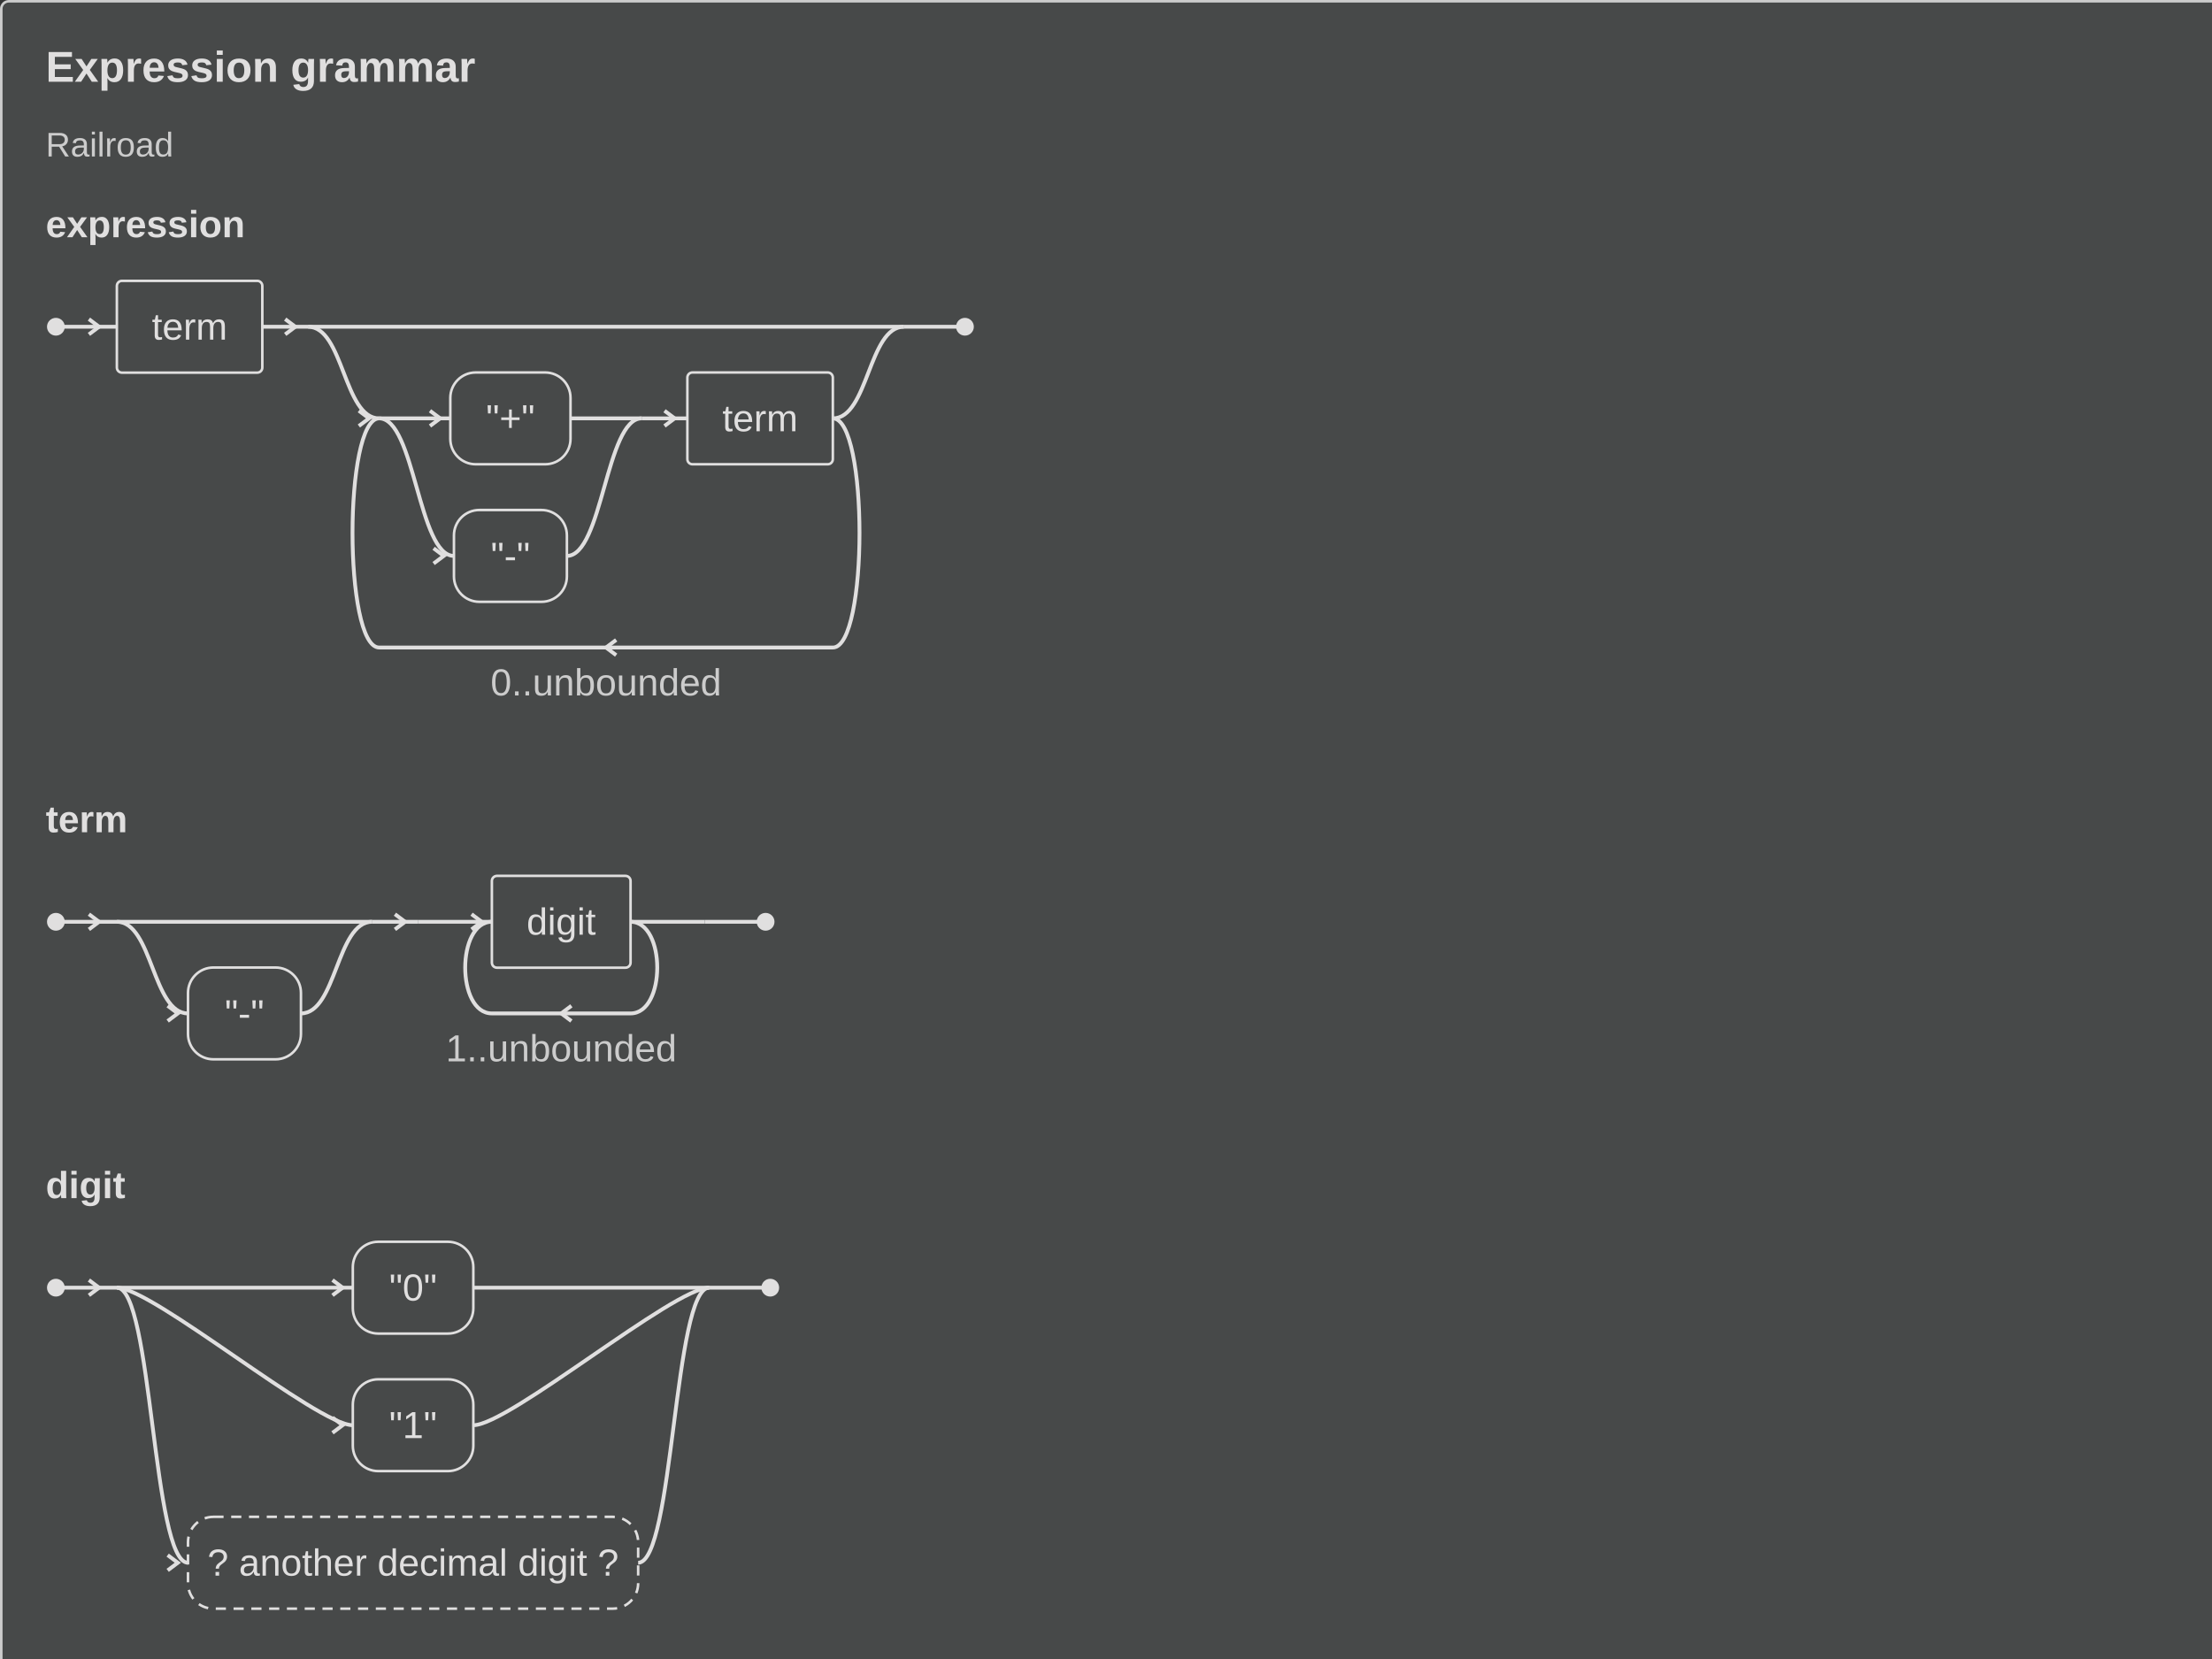
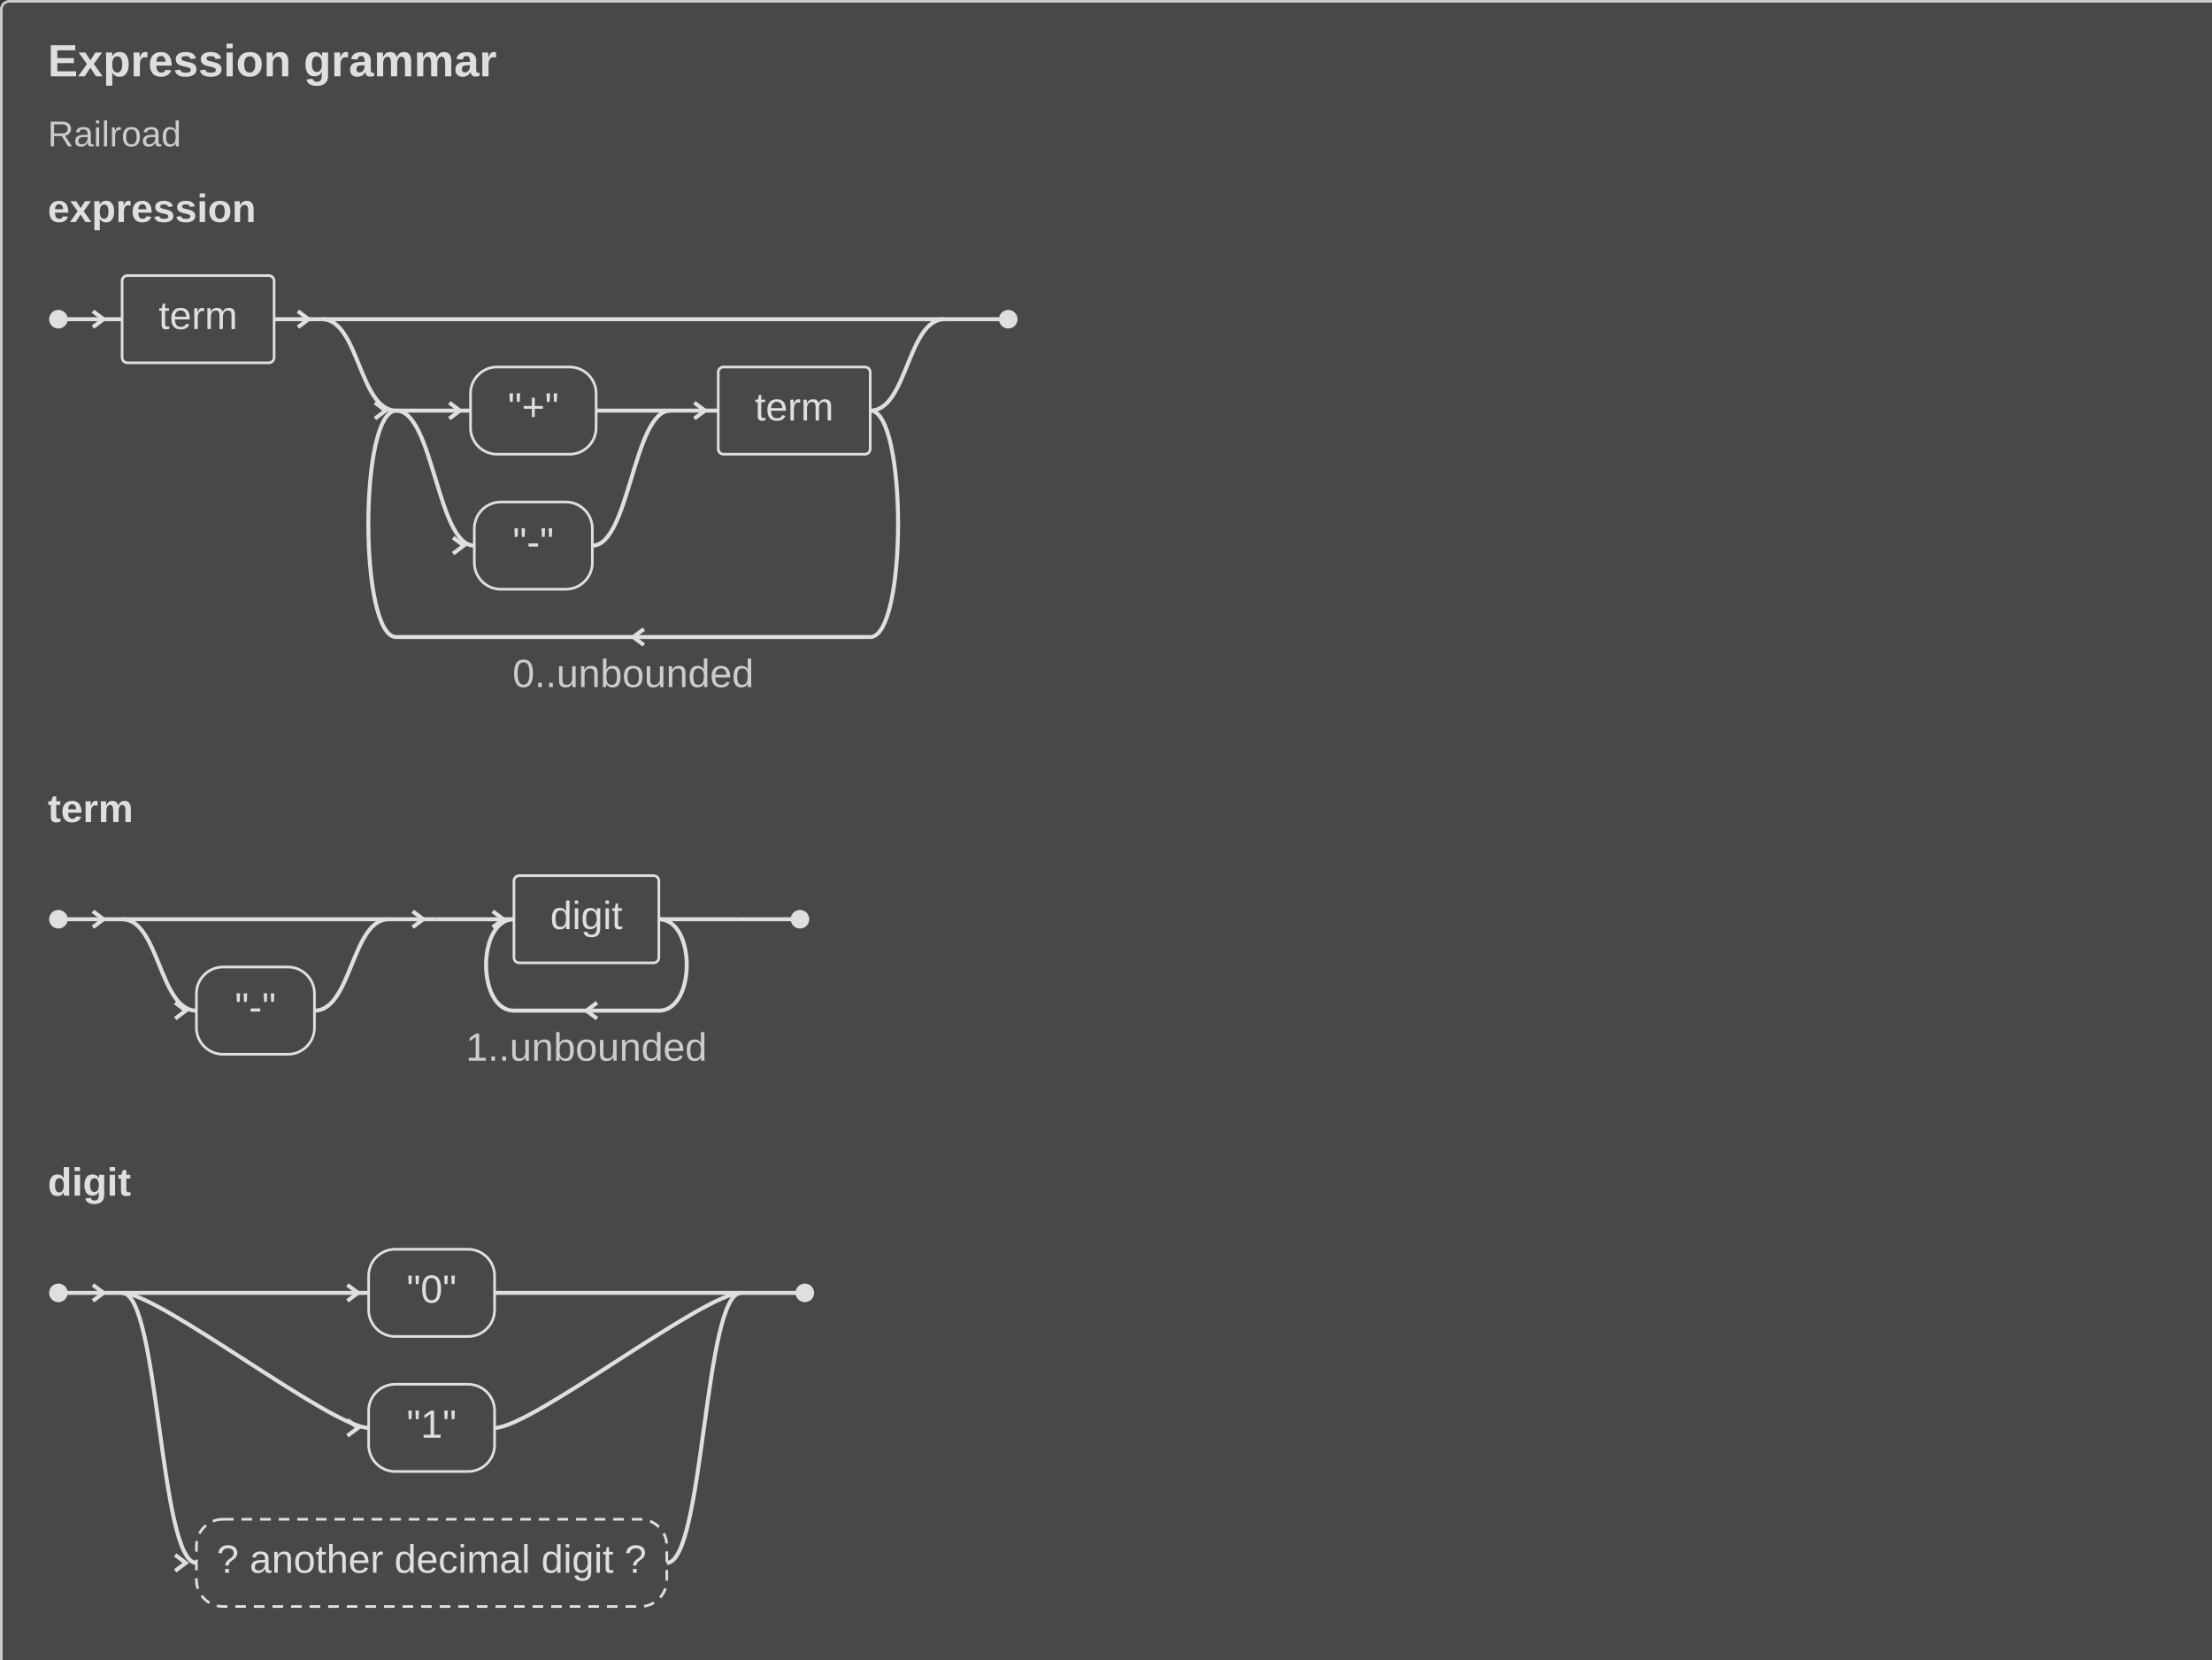
- <svg xmlns="http://www.w3.org/2000/svg" id="cfx-visual-91116128" width="871" height="653" viewBox="0 0 870.7 653" role="img" aria-labelledby="cfx-visual-91116128-title cfx-visual-91116128-desc" preserveAspectRatio="xMidYMid meet" shape-rendering="geometricPrecision" text-rendering="geometricPrecision" data-cfx-look="graphite" style="max-width:100%;height:auto;display:block" data-cfx-label-layout="measured" data-cfx-label-count="16" data-cfx-label-dropped="0">
+ <svg xmlns="http://www.w3.org/2000/svg" id="cfx-visual-a38bb22a" width="833" height="625" viewBox="0 0 833.3 625" role="img" aria-labelledby="cfx-visual-a38bb22a-title cfx-visual-a38bb22a-desc" preserveAspectRatio="xMidYMid meet" shape-rendering="geometricPrecision" text-rendering="geometricPrecision" data-cfx-look="graphite" style="max-width:100%;height:auto;display:block" data-cfx-label-layout="measured" data-cfx-label-count="16" data-cfx-label-dropped="0">
  <defs>
-     <style>#cfx-visual-91116128 .cfx-guide-stroke,#cfx-visual-91116128 .cfx-premium-stroke{vector-effect:non-scaling-stroke;shape-rendering:geometricPrecision}#cfx-visual-91116128 text{text-rendering:geometricPrecision;-webkit-font-smoothing:antialiased}</style>
-     <clipPath id="cfx-visual-91116128-visualCardClip">
+     <style>#cfx-visual-a38bb22a .cfx-guide-stroke,#cfx-visual-a38bb22a .cfx-premium-stroke{vector-effect:non-scaling-stroke;shape-rendering:geometricPrecision}#cfx-visual-a38bb22a text{text-rendering:geometricPrecision;-webkit-font-smoothing:antialiased}</style>
+     <clipPath id="cfx-visual-a38bb22a-visualCardClip">
      <rect x="0" y="0" width="920" height="690" rx="3" />
    </clipPath>
  </defs>
  <rect data-cfx-role="visual-background" width="100%" height="100%" fill="#333333" />
  <rect data-cfx-role="visual-card" class="cfx-guide-stroke" x="0.5" y="0.5" width="919" height="689" rx="3" fill="#474949" stroke="#CCCCCC" />
-   <text data-cfx-role="visual-title" x="18" y="32.187" text-anchor="start" fill="#E0DFDF" font-family="Calibri, Carlito, Segoe UI, Arial, system-ui, sans-serif" font-size="17" font-weight="700" data-cfx-label-original="Expression grammar" data-cfx-label-status="placed" data-cfx-label-x="18" data-cfx-label-y="16" data-cfx-label-width="143.695" data-cfx-label-height="20.752">Expression grammar</text>
-   <text data-cfx-role="visual-subtitle" x="18" y="61.606" text-anchor="start" fill="#CCCCCC" font-family="Calibri, Carlito, Segoe UI, Arial, system-ui, sans-serif" font-size="13.5" font-weight="400" data-cfx-label-original="Railroad" data-cfx-label-status="placed" data-cfx-label-x="18" data-cfx-label-y="48.752" data-cfx-label-width="45.16" data-cfx-label-height="16.479">Railroad</text>
-   <g id="cfx-visual-91116128-grammar-rule-0" data-cfx-role="railroad-rule" data-rule-id="expression" data-rule-index="0">
-     <text data-cfx-role="railroad-rule-label" x="18" y="93.378" text-anchor="start" fill="#E0DFDF" font-family="Calibri, Carlito, Segoe UI, Arial, system-ui, sans-serif" font-size="14.857" font-weight="700" data-cfx-label-original="expression" data-cfx-label-status="placed" data-cfx-label-x="18" data-cfx-label-y="79.232" data-cfx-label-width="66.102" data-cfx-label-height="18.136">expression</text>
-     <path data-cfx-role="railroad-rail" d="M 22 128.614 L 46 128.614" fill="none" stroke="#E0DFDF" stroke-width="1.5" />
+   <text data-cfx-role="visual-title" x="18" y="28.75" text-anchor="start" fill="#E0DFDF" font-family="Calibri, Carlito, Segoe UI, Arial, system-ui, sans-serif" font-size="17" font-weight="700" data-cfx-label-original="Expression grammar" data-cfx-label-status="placed" data-cfx-label-x="18" data-cfx-label-y="16" data-cfx-label-width="143.695" data-cfx-label-height="17">Expression grammar</text>
+   <text data-cfx-role="visual-subtitle" x="18" y="55.125" text-anchor="start" fill="#CCCCCC" font-family="Calibri, Carlito, Segoe UI, Arial, system-ui, sans-serif" font-size="13.5" font-weight="400" data-cfx-label-original="Railroad" data-cfx-label-status="placed" data-cfx-label-x="18" data-cfx-label-y="45" data-cfx-label-width="45.16" data-cfx-label-height="13.5">Railroad</text>
+   <g id="cfx-visual-a38bb22a-grammar-rule-0" data-cfx-role="railroad-rule" data-rule-id="expression" data-rule-index="0">
+     <text data-cfx-role="railroad-rule-label" x="18" y="83.643" text-anchor="start" fill="#E0DFDF" font-family="Calibri, Carlito, Segoe UI, Arial, system-ui, sans-serif" font-size="14.857" font-weight="700" data-cfx-label-original="expression" data-cfx-label-status="placed" data-cfx-label-x="18" data-cfx-label-y="72.5" data-cfx-label-width="66.102" data-cfx-label-height="14.857">expression</text>
+     <path data-cfx-role="railroad-rail" d="M 22 120.243 L 46 120.243" fill="none" stroke="#E0DFDF" stroke-width="1.5" />
    <g data-cfx-role="railroad-expression" data-expression-kind="Sequence">
      <g data-cfx-role="railroad-expression" data-expression-kind="Reference">
-         <a href="#cfx-visual-91116128-grammar-rule-1" data-cfx-role="railroad-reference" data-reference-scope="local" data-reference-id="term">
-           <rect x="46" y="110.546" width="57.257" height="36.136" rx="2" fill="#474949" stroke="#E0DFDF" />
-           <text data-cfx-role="railroad-symbol-label" x="74.629" y="133.692" text-anchor="middle" fill="#E0DFDF" font-family="Calibri, Carlito, Segoe UI, Arial, system-ui, sans-serif" font-size="14.857" font-weight="500" data-cfx-label-original="term" data-cfx-label-status="placed" data-cfx-label-x="60.001" data-cfx-label-y="119.546" data-cfx-label-width="29.257" data-cfx-label-height="18.136">term</text>
+         <a href="#cfx-visual-a38bb22a-grammar-rule-1" data-cfx-role="railroad-reference" data-reference-scope="local" data-reference-id="term">
+           <rect x="46" y="103.814" width="57.257" height="32.857" rx="2" fill="#474949" stroke="#E0DFDF" />
+           <text data-cfx-role="railroad-symbol-label" x="74.629" y="123.957" text-anchor="middle" fill="#E0DFDF" font-family="Calibri, Carlito, Segoe UI, Arial, system-ui, sans-serif" font-size="14.857" font-weight="500" data-cfx-label-original="term" data-cfx-label-status="placed" data-cfx-label-x="60.001" data-cfx-label-y="112.814" data-cfx-label-width="29.257" data-cfx-label-height="14.857">term</text>
        </a>
      </g>
-       <path data-cfx-role="railroad-rail" d="M 103.257 128.614 L 121.257 128.614" fill="none" stroke="#E0DFDF" stroke-width="1.5" />
-       <path data-cfx-role="railroad-arrow" d="M 112.257 125.614 L 116.257 128.614 L 112.257 131.614" fill="none" stroke="#E0DFDF" stroke-width="1.5" />
+       <path data-cfx-role="railroad-rail" d="M 103.257 120.243 L 121.257 120.243" fill="none" stroke="#E0DFDF" stroke-width="1.5" />
+       <path data-cfx-role="railroad-arrow" d="M 112.257 117.243 L 116.257 120.243 L 112.257 123.243" fill="none" stroke="#E0DFDF" stroke-width="1.5" />
      <g data-cfx-role="railroad-expression" data-expression-kind="Repeat" data-minimum="0" data-maximum="unbounded">
-         <path data-cfx-role="railroad-rail" d="M 121.257 128.614 L 355.826 128.614" fill="none" stroke="#E0DFDF" stroke-width="1.5" />
-         <path data-cfx-role="railroad-rail" d="M 121.257 128.614 C 135.257 128.614 135.257 164.682 149.257 164.682" fill="none" stroke="#E0DFDF" stroke-width="1.5" />
+         <path data-cfx-role="railroad-rail" d="M 121.257 120.243 L 355.826 120.243" fill="none" stroke="#E0DFDF" stroke-width="1.5" />
+         <path data-cfx-role="railroad-rail" d="M 121.257 120.243 C 135.257 120.243 135.257 154.671 149.257 154.671" fill="none" stroke="#E0DFDF" stroke-width="1.5" />
        <g data-cfx-role="railroad-expression" data-expression-kind="Sequence">
          <g data-cfx-role="railroad-expression" data-expression-kind="Choice" data-ordered-choice="false">
-             <path data-cfx-role="railroad-rail" d="M 149.257 164.682 C 163.257 164.682 163.257 164.682 177.257 164.682" fill="none" stroke="#E0DFDF" stroke-width="1.5" />
+             <path data-cfx-role="railroad-rail" d="M 149.257 154.671 C 163.257 154.671 163.257 154.671 177.257 154.671" fill="none" stroke="#E0DFDF" stroke-width="1.5" />
            <g data-cfx-role="railroad-expression" data-expression-kind="Terminal">
              <g data-cfx-role="railroad-terminal" data-case-sensitive="true">
-                 <rect x="177.257" y="146.614" width="47.311" height="36.136" rx="10" fill="#474949" stroke="#E0DFDF" />
-                 <text data-cfx-role="railroad-symbol-label" x="200.913" y="169.76" text-anchor="middle" fill="#E0DFDF" font-family="Calibri, Carlito, Segoe UI, Arial, system-ui, sans-serif" font-size="14.857" font-weight="500" data-cfx-label-original="&quot;+&quot;" data-cfx-label-status="placed" data-cfx-label-x="191.257" data-cfx-label-y="155.614" data-cfx-label-width="19.311" data-cfx-label-height="18.136">"+"</text>
+                 <rect x="177.257" y="138.243" width="47.311" height="32.857" rx="10" fill="#474949" stroke="#E0DFDF" />
+                 <text data-cfx-role="railroad-symbol-label" x="200.913" y="158.386" text-anchor="middle" fill="#E0DFDF" font-family="Calibri, Carlito, Segoe UI, Arial, system-ui, sans-serif" font-size="14.857" font-weight="500" data-cfx-label-original="&quot;+&quot;" data-cfx-label-status="placed" data-cfx-label-x="191.257" data-cfx-label-y="147.243" data-cfx-label-width="19.311" data-cfx-label-height="14.857">"+"</text>
              </g>
            </g>
-             <path data-cfx-role="railroad-rail" d="M 224.569 164.682 C 238.569 164.682 238.569 164.682 252.569 164.682" fill="none" stroke="#E0DFDF" stroke-width="1.5" />
-             <path data-cfx-role="railroad-arrow" d="M 169.257 161.682 L 173.257 164.682 L 169.257 167.682" fill="none" stroke="#E0DFDF" stroke-width="1.5" />
-             <path data-cfx-role="railroad-rail" d="M 149.257 164.682 C 163.257 164.682 164.683 218.818 178.683 218.818" fill="none" stroke="#E0DFDF" stroke-width="1.5" />
+             <path data-cfx-role="railroad-rail" d="M 224.569 154.671 C 238.569 154.671 238.569 154.671 252.569 154.671" fill="none" stroke="#E0DFDF" stroke-width="1.5" />
+             <path data-cfx-role="railroad-arrow" d="M 169.257 151.671 L 173.257 154.671 L 169.257 157.671" fill="none" stroke="#E0DFDF" stroke-width="1.5" />
+             <path data-cfx-role="railroad-rail" d="M 149.257 154.671 C 163.257 154.671 164.683 205.529 178.683 205.529" fill="none" stroke="#E0DFDF" stroke-width="1.5" />
            <g data-cfx-role="railroad-expression" data-expression-kind="Terminal">
              <g data-cfx-role="railroad-terminal" data-case-sensitive="true">
-                 <rect x="178.683" y="200.75" width="44.46" height="36.136" rx="10" fill="#474949" stroke="#E0DFDF" />
-                 <text data-cfx-role="railroad-symbol-label" x="200.913" y="223.896" text-anchor="middle" fill="#E0DFDF" font-family="Calibri, Carlito, Segoe UI, Arial, system-ui, sans-serif" font-size="14.857" font-weight="500" data-cfx-label-original="&quot;-&quot;" data-cfx-label-status="placed" data-cfx-label-x="192.683" data-cfx-label-y="209.75" data-cfx-label-width="16.46" data-cfx-label-height="18.136">"-"</text>
+                 <rect x="178.683" y="189.1" width="44.46" height="32.857" rx="10" fill="#474949" stroke="#E0DFDF" />
+                 <text data-cfx-role="railroad-symbol-label" x="200.913" y="209.243" text-anchor="middle" fill="#E0DFDF" font-family="Calibri, Carlito, Segoe UI, Arial, system-ui, sans-serif" font-size="14.857" font-weight="500" data-cfx-label-original="&quot;-&quot;" data-cfx-label-status="placed" data-cfx-label-x="192.683" data-cfx-label-y="198.1" data-cfx-label-width="16.46" data-cfx-label-height="14.857">"-"</text>
              </g>
            </g>
-             <path data-cfx-role="railroad-rail" d="M 223.143 218.818 C 237.143 218.818 238.569 164.682 252.569 164.682" fill="none" stroke="#E0DFDF" stroke-width="1.5" />
-             <path data-cfx-role="railroad-arrow" d="M 170.683 215.818 L 174.683 218.818 L 170.683 221.818" fill="none" stroke="#E0DFDF" stroke-width="1.5" />
+             <path data-cfx-role="railroad-rail" d="M 223.143 205.529 C 237.143 205.529 238.569 154.671 252.569 154.671" fill="none" stroke="#E0DFDF" stroke-width="1.5" />
+             <path data-cfx-role="railroad-arrow" d="M 170.683 202.529 L 174.683 205.529 L 170.683 208.529" fill="none" stroke="#E0DFDF" stroke-width="1.5" />
          </g>
-           <path data-cfx-role="railroad-rail" d="M 252.569 164.682 L 270.569 164.682" fill="none" stroke="#E0DFDF" stroke-width="1.5" />
-           <path data-cfx-role="railroad-arrow" d="M 261.569 161.682 L 265.569 164.682 L 261.569 167.682" fill="none" stroke="#E0DFDF" stroke-width="1.5" />
+           <path data-cfx-role="railroad-rail" d="M 252.569 154.671 L 270.569 154.671" fill="none" stroke="#E0DFDF" stroke-width="1.5" />
+           <path data-cfx-role="railroad-arrow" d="M 261.569 151.671 L 265.569 154.671 L 261.569 157.671" fill="none" stroke="#E0DFDF" stroke-width="1.5" />
          <g data-cfx-role="railroad-expression" data-expression-kind="Reference">
-             <a href="#cfx-visual-91116128-grammar-rule-1" data-cfx-role="railroad-reference" data-reference-scope="local" data-reference-id="term">
-               <rect x="270.569" y="146.614" width="57.257" height="36.136" rx="2" fill="#474949" stroke="#E0DFDF" />
-               <text data-cfx-role="railroad-symbol-label" x="299.197" y="169.76" text-anchor="middle" fill="#E0DFDF" font-family="Calibri, Carlito, Segoe UI, Arial, system-ui, sans-serif" font-size="14.857" font-weight="500" data-cfx-label-original="term" data-cfx-label-status="placed" data-cfx-label-x="284.569" data-cfx-label-y="155.614" data-cfx-label-width="29.257" data-cfx-label-height="18.136">term</text>
+             <a href="#cfx-visual-a38bb22a-grammar-rule-1" data-cfx-role="railroad-reference" data-reference-scope="local" data-reference-id="term">
+               <rect x="270.569" y="138.243" width="57.257" height="32.857" rx="2" fill="#474949" stroke="#E0DFDF" />
+               <text data-cfx-role="railroad-symbol-label" x="299.197" y="158.386" text-anchor="middle" fill="#E0DFDF" font-family="Calibri, Carlito, Segoe UI, Arial, system-ui, sans-serif" font-size="14.857" font-weight="500" data-cfx-label-original="term" data-cfx-label-status="placed" data-cfx-label-x="284.569" data-cfx-label-y="147.243" data-cfx-label-width="29.257" data-cfx-label-height="14.857">term</text>
            </a>
          </g>
        </g>
-         <path data-cfx-role="railroad-rail" d="M 327.826 164.682 C 341.826 164.682 341.826 128.614 355.826 128.614" fill="none" stroke="#E0DFDF" stroke-width="1.5" />
-         <path data-cfx-role="railroad-arrow" d="M 141.257 161.682 L 145.257 164.682 L 141.257 167.682" fill="none" stroke="#E0DFDF" stroke-width="1.5" />
-         <path data-cfx-role="railroad-repeat-loop" d="M 327.826 164.682 C 341.826 164.682 341.826 254.886 327.826 254.886 L 149.257 254.886 C 135.257 254.886 135.257 164.682 149.257 164.682" fill="none" stroke="#E0DFDF" stroke-width="1.5" />
-         <path data-cfx-role="railroad-arrow" d="M 242.542 251.886 L 238.542 254.886 L 242.542 257.886" fill="none" stroke="#E0DFDF" stroke-width="1.5" />
-         <text data-cfx-role="railroad-repeat-constraint" x="238.542" y="273.743" text-anchor="middle" fill="#CCCCCC" font-family="Calibri, Carlito, Segoe UI, Arial, system-ui, sans-serif" font-size="14.857" font-weight="500" data-cfx-label-original="0..unbounded" data-cfx-label-status="placed" data-cfx-label-x="196.093" data-cfx-label-y="259.597" data-cfx-label-width="84.898" data-cfx-label-height="18.136">0..unbounded</text>
+         <path data-cfx-role="railroad-rail" d="M 327.826 154.671 C 341.826 154.671 341.826 120.243 355.826 120.243" fill="none" stroke="#E0DFDF" stroke-width="1.5" />
+         <path data-cfx-role="railroad-arrow" d="M 141.257 151.671 L 145.257 154.671 L 141.257 157.671" fill="none" stroke="#E0DFDF" stroke-width="1.5" />
+         <path data-cfx-role="railroad-repeat-loop" d="M 327.826 154.671 C 341.826 154.671 341.826 239.957 327.826 239.957 L 149.257 239.957 C 135.257 239.957 135.257 154.671 149.257 154.671" fill="none" stroke="#E0DFDF" stroke-width="1.5" />
+         <path data-cfx-role="railroad-arrow" d="M 242.542 236.957 L 238.542 239.957 L 242.542 242.957" fill="none" stroke="#E0DFDF" stroke-width="1.5" />
+         <text data-cfx-role="railroad-repeat-constraint" x="238.542" y="258.814" text-anchor="middle" fill="#CCCCCC" font-family="Calibri, Carlito, Segoe UI, Arial, system-ui, sans-serif" font-size="14.857" font-weight="500" data-cfx-label-original="0..unbounded" data-cfx-label-status="placed" data-cfx-label-x="196.093" data-cfx-label-y="247.671" data-cfx-label-width="84.898" data-cfx-label-height="14.857">0..unbounded</text>
      </g>
    </g>
-     <path data-cfx-role="railroad-rail" d="M 355.826 128.614 L 379.826 128.614" fill="none" stroke="#E0DFDF" stroke-width="1.5" />
-     <circle data-cfx-role="railroad-rule-marker" cx="22" cy="128.614" r="3.5" fill="#E0DFDF" />
-     <circle data-cfx-role="railroad-rule-marker" cx="379.826" cy="128.614" r="3.5" fill="#E0DFDF" />
-     <path data-cfx-role="railroad-arrow" d="M 35 125.614 L 39 128.614 L 35 131.614" fill="none" stroke="#E0DFDF" stroke-width="1.5" />
+     <path data-cfx-role="railroad-rail" d="M 355.826 120.243 L 379.826 120.243" fill="none" stroke="#E0DFDF" stroke-width="1.5" />
+     <circle data-cfx-role="railroad-rule-marker" cx="22" cy="120.243" r="3.5" fill="#E0DFDF" />
+     <circle data-cfx-role="railroad-rule-marker" cx="379.826" cy="120.243" r="3.5" fill="#E0DFDF" />
+     <path data-cfx-role="railroad-arrow" d="M 35 117.243 L 39 120.243 L 35 123.243" fill="none" stroke="#E0DFDF" stroke-width="1.5" />
  </g>
-   <g id="cfx-visual-91116128-grammar-rule-1" data-cfx-role="railroad-rule" data-rule-id="term" data-rule-index="1">
-     <text data-cfx-role="railroad-rule-label" x="18" y="327.604" text-anchor="start" fill="#E0DFDF" font-family="Calibri, Carlito, Segoe UI, Arial, system-ui, sans-serif" font-size="14.857" font-weight="700" data-cfx-label-original="term" data-cfx-label-status="placed" data-cfx-label-x="18" data-cfx-label-y="313.458" data-cfx-label-width="29.816" data-cfx-label-height="18.136">term</text>
-     <path data-cfx-role="railroad-rail" d="M 22 362.84 L 46 362.84" fill="none" stroke="#E0DFDF" stroke-width="1.5" />
+   <g id="cfx-visual-a38bb22a-grammar-rule-1" data-cfx-role="railroad-rule" data-rule-id="term" data-rule-index="1">
+     <text data-cfx-role="railroad-rule-label" x="18" y="309.671" text-anchor="start" fill="#E0DFDF" font-family="Calibri, Carlito, Segoe UI, Arial, system-ui, sans-serif" font-size="14.857" font-weight="700" data-cfx-label-original="term" data-cfx-label-status="placed" data-cfx-label-x="18" data-cfx-label-y="298.528" data-cfx-label-width="29.816" data-cfx-label-height="14.857">term</text>
+     <path data-cfx-role="railroad-rail" d="M 22 346.271 L 46 346.271" fill="none" stroke="#E0DFDF" stroke-width="1.5" />
    <g data-cfx-role="railroad-expression" data-expression-kind="Sequence">
      <g data-cfx-role="railroad-expression" data-expression-kind="Optional">
-         <path data-cfx-role="railroad-rail" d="M 46 362.84 L 146.46 362.84" fill="none" stroke="#E0DFDF" stroke-width="1.5" />
-         <path data-cfx-role="railroad-rail" d="M 46 362.84 C 60 362.84 60 398.908 74 398.908" fill="none" stroke="#E0DFDF" stroke-width="1.5" />
+         <path data-cfx-role="railroad-rail" d="M 46 346.271 L 146.46 346.271" fill="none" stroke="#E0DFDF" stroke-width="1.5" />
+         <path data-cfx-role="railroad-rail" d="M 46 346.271 C 60 346.271 60 380.7 74 380.7" fill="none" stroke="#E0DFDF" stroke-width="1.5" />
        <g data-cfx-role="railroad-expression" data-expression-kind="Terminal">
          <g data-cfx-role="railroad-terminal" data-case-sensitive="true">
-             <rect x="74" y="380.84" width="44.46" height="36.136" rx="10" fill="#474949" stroke="#E0DFDF" />
-             <text data-cfx-role="railroad-symbol-label" x="96.23" y="403.986" text-anchor="middle" fill="#E0DFDF" font-family="Calibri, Carlito, Segoe UI, Arial, system-ui, sans-serif" font-size="14.857" font-weight="500" data-cfx-label-original="&quot;-&quot;" data-cfx-label-status="placed" data-cfx-label-x="88" data-cfx-label-y="389.84" data-cfx-label-width="16.46" data-cfx-label-height="18.136">"-"</text>
+             <rect x="74" y="364.271" width="44.46" height="32.857" rx="10" fill="#474949" stroke="#E0DFDF" />
+             <text data-cfx-role="railroad-symbol-label" x="96.23" y="384.414" text-anchor="middle" fill="#E0DFDF" font-family="Calibri, Carlito, Segoe UI, Arial, system-ui, sans-serif" font-size="14.857" font-weight="500" data-cfx-label-original="&quot;-&quot;" data-cfx-label-status="placed" data-cfx-label-x="88" data-cfx-label-y="373.271" data-cfx-label-width="16.46" data-cfx-label-height="14.857">"-"</text>
          </g>
        </g>
-         <path data-cfx-role="railroad-rail" d="M 118.46 398.908 C 132.46 398.908 132.46 362.84 146.46 362.84" fill="none" stroke="#E0DFDF" stroke-width="1.5" />
-         <path data-cfx-role="railroad-arrow" d="M 66 395.908 L 70 398.908 L 66 401.908" fill="none" stroke="#E0DFDF" stroke-width="1.5" />
+         <path data-cfx-role="railroad-rail" d="M 118.46 380.7 C 132.46 380.7 132.46 346.271 146.46 346.271" fill="none" stroke="#E0DFDF" stroke-width="1.5" />
+         <path data-cfx-role="railroad-arrow" d="M 66 377.7 L 70 380.7 L 66 383.7" fill="none" stroke="#E0DFDF" stroke-width="1.5" />
      </g>
-       <path data-cfx-role="railroad-rail" d="M 146.46 362.84 L 164.46 362.84" fill="none" stroke="#E0DFDF" stroke-width="1.5" />
-       <path data-cfx-role="railroad-arrow" d="M 155.46 359.84 L 159.46 362.84 L 155.46 365.84" fill="none" stroke="#E0DFDF" stroke-width="1.5" />
+       <path data-cfx-role="railroad-rail" d="M 146.46 346.271 L 164.46 346.271" fill="none" stroke="#E0DFDF" stroke-width="1.5" />
+       <path data-cfx-role="railroad-arrow" d="M 155.46 343.271 L 159.46 346.271 L 155.46 349.271" fill="none" stroke="#E0DFDF" stroke-width="1.5" />
      <g data-cfx-role="railroad-expression" data-expression-kind="Repeat" data-minimum="1" data-maximum="unbounded">
-         <path data-cfx-role="railroad-rail" d="M 164.46 362.84 C 178.46 362.84 179.612 362.84 193.612 362.84" fill="none" stroke="#E0DFDF" stroke-width="1.5" />
+         <path data-cfx-role="railroad-rail" d="M 164.46 346.271 C 178.46 346.271 179.612 346.271 193.612 346.271" fill="none" stroke="#E0DFDF" stroke-width="1.5" />
        <g data-cfx-role="railroad-expression" data-expression-kind="Reference">
-           <a href="#cfx-visual-91116128-grammar-rule-2" data-cfx-role="railroad-reference" data-reference-scope="local" data-reference-id="digit">
-             <rect x="193.612" y="344.772" width="54.595" height="36.136" rx="2" fill="#474949" stroke="#E0DFDF" />
-             <text data-cfx-role="railroad-symbol-label" x="220.91" y="367.918" text-anchor="middle" fill="#E0DFDF" font-family="Calibri, Carlito, Segoe UI, Arial, system-ui, sans-serif" font-size="14.857" font-weight="500" data-cfx-label-original="digit" data-cfx-label-status="placed" data-cfx-label-x="207.613" data-cfx-label-y="353.772" data-cfx-label-width="26.595" data-cfx-label-height="18.136">digit</text>
+           <a href="#cfx-visual-a38bb22a-grammar-rule-2" data-cfx-role="railroad-reference" data-reference-scope="local" data-reference-id="digit">
+             <rect x="193.612" y="329.843" width="54.595" height="32.857" rx="2" fill="#474949" stroke="#E0DFDF" />
+             <text data-cfx-role="railroad-symbol-label" x="220.91" y="349.986" text-anchor="middle" fill="#E0DFDF" font-family="Calibri, Carlito, Segoe UI, Arial, system-ui, sans-serif" font-size="14.857" font-weight="500" data-cfx-label-original="digit" data-cfx-label-status="placed" data-cfx-label-x="207.613" data-cfx-label-y="338.843" data-cfx-label-width="26.595" data-cfx-label-height="14.857">digit</text>
          </a>
        </g>
-         <path data-cfx-role="railroad-rail" d="M 248.207 362.84 C 262.207 362.84 263.359 362.84 277.359 362.84" fill="none" stroke="#E0DFDF" stroke-width="1.5" />
-         <path data-cfx-role="railroad-arrow" d="M 185.612 359.84 L 189.612 362.84 L 185.612 365.84" fill="none" stroke="#E0DFDF" stroke-width="1.5" />
-         <path data-cfx-role="railroad-repeat-loop" d="M 248.207 362.84 C 262.207 362.84 262.207 398.908 248.207 398.908 L 193.612 398.908 C 179.612 398.908 179.612 362.84 193.612 362.84" fill="none" stroke="#E0DFDF" stroke-width="1.5" />
-         <path data-cfx-role="railroad-arrow" d="M 224.91 395.908 L 220.91 398.908 L 224.91 401.908" fill="none" stroke="#E0DFDF" stroke-width="1.5" />
-         <text data-cfx-role="railroad-repeat-constraint" x="220.91" y="417.765" text-anchor="middle" fill="#CCCCCC" font-family="Calibri, Carlito, Segoe UI, Arial, system-ui, sans-serif" font-size="14.857" font-weight="500" data-cfx-label-original="1..unbounded" data-cfx-label-status="placed" data-cfx-label-x="178.461" data-cfx-label-y="403.619" data-cfx-label-width="84.898" data-cfx-label-height="18.136">1..unbounded</text>
+         <path data-cfx-role="railroad-rail" d="M 248.207 346.271 C 262.207 346.271 263.359 346.271 277.359 346.271" fill="none" stroke="#E0DFDF" stroke-width="1.5" />
+         <path data-cfx-role="railroad-arrow" d="M 185.612 343.271 L 189.612 346.271 L 185.612 349.271" fill="none" stroke="#E0DFDF" stroke-width="1.5" />
+         <path data-cfx-role="railroad-repeat-loop" d="M 248.207 346.271 C 262.207 346.271 262.207 380.7 248.207 380.7 L 193.612 380.7 C 179.612 380.7 179.612 346.271 193.612 346.271" fill="none" stroke="#E0DFDF" stroke-width="1.5" />
+         <path data-cfx-role="railroad-arrow" d="M 224.91 377.7 L 220.91 380.7 L 224.91 383.7" fill="none" stroke="#E0DFDF" stroke-width="1.5" />
+         <text data-cfx-role="railroad-repeat-constraint" x="220.91" y="399.557" text-anchor="middle" fill="#CCCCCC" font-family="Calibri, Carlito, Segoe UI, Arial, system-ui, sans-serif" font-size="14.857" font-weight="500" data-cfx-label-original="1..unbounded" data-cfx-label-status="placed" data-cfx-label-x="178.461" data-cfx-label-y="388.414" data-cfx-label-width="84.898" data-cfx-label-height="14.857">1..unbounded</text>
      </g>
    </g>
-     <path data-cfx-role="railroad-rail" d="M 277.359 362.84 L 301.359 362.84" fill="none" stroke="#E0DFDF" stroke-width="1.5" />
-     <circle data-cfx-role="railroad-rule-marker" cx="22" cy="362.84" r="3.5" fill="#E0DFDF" />
-     <circle data-cfx-role="railroad-rule-marker" cx="301.359" cy="362.84" r="3.5" fill="#E0DFDF" />
-     <path data-cfx-role="railroad-arrow" d="M 35 359.84 L 39 362.84 L 35 365.84" fill="none" stroke="#E0DFDF" stroke-width="1.5" />
+     <path data-cfx-role="railroad-rail" d="M 277.359 346.271 L 301.359 346.271" fill="none" stroke="#E0DFDF" stroke-width="1.5" />
+     <circle data-cfx-role="railroad-rule-marker" cx="22" cy="346.271" r="3.5" fill="#E0DFDF" />
+     <circle data-cfx-role="railroad-rule-marker" cx="301.359" cy="346.271" r="3.5" fill="#E0DFDF" />
+     <path data-cfx-role="railroad-arrow" d="M 35 343.271 L 39 346.271 L 35 349.271" fill="none" stroke="#E0DFDF" stroke-width="1.5" />
  </g>
-   <g id="cfx-visual-91116128-grammar-rule-2" data-cfx-role="railroad-rule" data-rule-id="digit" data-rule-index="2">
-     <text data-cfx-role="railroad-rule-label" x="18" y="471.626" text-anchor="start" fill="#E0DFDF" font-family="Calibri, Carlito, Segoe UI, Arial, system-ui, sans-serif" font-size="14.857" font-weight="700" data-cfx-label-original="digit" data-cfx-label-status="placed" data-cfx-label-x="18" data-cfx-label-y="457.48" data-cfx-label-width="27.465" data-cfx-label-height="18.136">digit</text>
-     <path data-cfx-role="railroad-rail" d="M 22 506.862 L 46 506.862" fill="none" stroke="#E0DFDF" stroke-width="1.5" />
+   <g id="cfx-visual-a38bb22a-grammar-rule-2" data-cfx-role="railroad-rule" data-rule-id="digit" data-rule-index="2">
+     <text data-cfx-role="railroad-rule-label" x="18" y="450.414" text-anchor="start" fill="#E0DFDF" font-family="Calibri, Carlito, Segoe UI, Arial, system-ui, sans-serif" font-size="14.857" font-weight="700" data-cfx-label-original="digit" data-cfx-label-status="placed" data-cfx-label-x="18" data-cfx-label-y="439.271" data-cfx-label-width="27.465" data-cfx-label-height="14.857">digit</text>
+     <path data-cfx-role="railroad-rail" d="M 22 487.014 L 46 487.014" fill="none" stroke="#E0DFDF" stroke-width="1.5" />
    <g data-cfx-role="railroad-expression" data-expression-kind="Choice" data-ordered-choice="false">
-       <path data-cfx-role="railroad-rail" d="M 46 506.862 C 60 506.862 124.877 506.862 138.877 506.862" fill="none" stroke="#E0DFDF" stroke-width="1.5" />
+       <path data-cfx-role="railroad-rail" d="M 46 487.014 C 60 487.014 124.877 487.014 138.877 487.014" fill="none" stroke="#E0DFDF" stroke-width="1.5" />
      <g data-cfx-role="railroad-expression" data-expression-kind="Terminal">
        <g data-cfx-role="railroad-terminal" data-case-sensitive="true">
-           <rect x="138.877" y="488.794" width="47.442" height="36.136" rx="10" fill="#474949" stroke="#E0DFDF" />
-           <text data-cfx-role="railroad-symbol-label" x="162.598" y="511.94" text-anchor="middle" fill="#E0DFDF" font-family="Calibri, Carlito, Segoe UI, Arial, system-ui, sans-serif" font-size="14.857" font-weight="500" data-cfx-label-original="&quot;0&quot;" data-cfx-label-status="placed" data-cfx-label-x="152.877" data-cfx-label-y="497.794" data-cfx-label-width="19.442" data-cfx-label-height="18.136">"0"</text>
+           <rect x="138.877" y="470.586" width="47.442" height="32.857" rx="10" fill="#474949" stroke="#E0DFDF" />
+           <text data-cfx-role="railroad-symbol-label" x="162.598" y="490.729" text-anchor="middle" fill="#E0DFDF" font-family="Calibri, Carlito, Segoe UI, Arial, system-ui, sans-serif" font-size="14.857" font-weight="500" data-cfx-label-original="&quot;0&quot;" data-cfx-label-status="placed" data-cfx-label-x="152.877" data-cfx-label-y="479.586" data-cfx-label-width="19.442" data-cfx-label-height="14.857">"0"</text>
        </g>
      </g>
-       <path data-cfx-role="railroad-rail" d="M 186.319 506.862 C 200.319 506.862 265.195 506.862 279.195 506.862" fill="none" stroke="#E0DFDF" stroke-width="1.5" />
-       <path data-cfx-role="railroad-arrow" d="M 130.877 503.862 L 134.877 506.862 L 130.877 509.862" fill="none" stroke="#E0DFDF" stroke-width="1.5" />
-       <path data-cfx-role="railroad-rail" d="M 46 506.862 C 60 506.862 124.877 560.998 138.877 560.998" fill="none" stroke="#E0DFDF" stroke-width="1.5" />
+       <path data-cfx-role="railroad-rail" d="M 186.319 487.014 C 200.319 487.014 265.195 487.014 279.195 487.014" fill="none" stroke="#E0DFDF" stroke-width="1.5" />
+       <path data-cfx-role="railroad-arrow" d="M 130.877 484.014 L 134.877 487.014 L 130.877 490.014" fill="none" stroke="#E0DFDF" stroke-width="1.5" />
+       <path data-cfx-role="railroad-rail" d="M 46 487.014 C 60 487.014 124.877 537.871 138.877 537.871" fill="none" stroke="#E0DFDF" stroke-width="1.5" />
      <g data-cfx-role="railroad-expression" data-expression-kind="Terminal">
        <g data-cfx-role="railroad-terminal" data-case-sensitive="true">
-           <rect x="138.877" y="542.93" width="47.442" height="36.136" rx="10" fill="#474949" stroke="#E0DFDF" />
-           <text data-cfx-role="railroad-symbol-label" x="162.598" y="566.076" text-anchor="middle" fill="#E0DFDF" font-family="Calibri, Carlito, Segoe UI, Arial, system-ui, sans-serif" font-size="14.857" font-weight="500" data-cfx-label-original="&quot;1&quot;" data-cfx-label-status="placed" data-cfx-label-x="152.877" data-cfx-label-y="551.93" data-cfx-label-width="19.442" data-cfx-label-height="18.136">"1"</text>
+           <rect x="138.877" y="521.443" width="47.442" height="32.857" rx="10" fill="#474949" stroke="#E0DFDF" />
+           <text data-cfx-role="railroad-symbol-label" x="162.598" y="541.586" text-anchor="middle" fill="#E0DFDF" font-family="Calibri, Carlito, Segoe UI, Arial, system-ui, sans-serif" font-size="14.857" font-weight="500" data-cfx-label-original="&quot;1&quot;" data-cfx-label-status="placed" data-cfx-label-x="152.877" data-cfx-label-y="530.443" data-cfx-label-width="19.442" data-cfx-label-height="14.857">"1"</text>
        </g>
      </g>
-       <path data-cfx-role="railroad-rail" d="M 186.319 560.998 C 200.319 560.998 265.195 506.862 279.195 506.862" fill="none" stroke="#E0DFDF" stroke-width="1.5" />
-       <path data-cfx-role="railroad-arrow" d="M 130.877 557.998 L 134.877 560.998 L 130.877 563.998" fill="none" stroke="#E0DFDF" stroke-width="1.5" />
-       <path data-cfx-role="railroad-rail" d="M 46 506.862 C 60 506.862 60 615.134 74 615.134" fill="none" stroke="#E0DFDF" stroke-width="1.5" />
+       <path data-cfx-role="railroad-rail" d="M 186.319 537.871 C 200.319 537.871 265.195 487.014 279.195 487.014" fill="none" stroke="#E0DFDF" stroke-width="1.5" />
+       <path data-cfx-role="railroad-arrow" d="M 130.877 534.871 L 134.877 537.871 L 130.877 540.871" fill="none" stroke="#E0DFDF" stroke-width="1.5" />
+       <path data-cfx-role="railroad-rail" d="M 46 487.014 C 60 487.014 60 588.729 74 588.729" fill="none" stroke="#E0DFDF" stroke-width="1.5" />
      <g data-cfx-role="railroad-expression" data-expression-kind="Special">
        <g data-cfx-role="railroad-special">
-           <rect x="74" y="597.066" width="177.195" height="36.136" rx="10" fill="#474949" stroke="#E0DFDF" stroke-dasharray="4 3" />
-           <text data-cfx-role="railroad-symbol-label" x="162.598" y="620.212" text-anchor="middle" fill="#E0DFDF" font-family="Calibri, Carlito, Segoe UI, Arial, system-ui, sans-serif" font-size="14.857" font-weight="500" data-cfx-label-original="? another decimal digit ?" data-cfx-label-status="placed" data-cfx-label-x="88.001" data-cfx-label-y="606.066" data-cfx-label-width="149.194" data-cfx-label-height="18.136">? another decimal digit ?</text>
+           <rect x="74" y="572.3" width="177.195" height="32.857" rx="10" fill="#474949" stroke="#E0DFDF" stroke-dasharray="4 3" />
+           <text data-cfx-role="railroad-symbol-label" x="162.598" y="592.443" text-anchor="middle" fill="#E0DFDF" font-family="Calibri, Carlito, Segoe UI, Arial, system-ui, sans-serif" font-size="14.857" font-weight="500" data-cfx-label-original="? another decimal digit ?" data-cfx-label-status="placed" data-cfx-label-x="88.001" data-cfx-label-y="581.3" data-cfx-label-width="149.194" data-cfx-label-height="14.857">? another decimal digit ?</text>
        </g>
      </g>
-       <path data-cfx-role="railroad-rail" d="M 251.195 615.134 C 265.195 615.134 265.195 506.862 279.195 506.862" fill="none" stroke="#E0DFDF" stroke-width="1.5" />
-       <path data-cfx-role="railroad-arrow" d="M 66 612.134 L 70 615.134 L 66 618.134" fill="none" stroke="#E0DFDF" stroke-width="1.5" />
+       <path data-cfx-role="railroad-rail" d="M 251.195 588.729 C 265.195 588.729 265.195 487.014 279.195 487.014" fill="none" stroke="#E0DFDF" stroke-width="1.5" />
+       <path data-cfx-role="railroad-arrow" d="M 66 585.729 L 70 588.729 L 66 591.729" fill="none" stroke="#E0DFDF" stroke-width="1.5" />
    </g>
-     <path data-cfx-role="railroad-rail" d="M 279.195 506.862 L 303.195 506.862" fill="none" stroke="#E0DFDF" stroke-width="1.5" />
-     <circle data-cfx-role="railroad-rule-marker" cx="22" cy="506.862" r="3.5" fill="#E0DFDF" />
-     <circle data-cfx-role="railroad-rule-marker" cx="303.195" cy="506.862" r="3.5" fill="#E0DFDF" />
-     <path data-cfx-role="railroad-arrow" d="M 35 503.862 L 39 506.862 L 35 509.862" fill="none" stroke="#E0DFDF" stroke-width="1.5" />
+     <path data-cfx-role="railroad-rail" d="M 279.195 487.014 L 303.195 487.014" fill="none" stroke="#E0DFDF" stroke-width="1.5" />
+     <circle data-cfx-role="railroad-rule-marker" cx="22" cy="487.014" r="3.5" fill="#E0DFDF" />
+     <circle data-cfx-role="railroad-rule-marker" cx="303.195" cy="487.014" r="3.5" fill="#E0DFDF" />
+     <path data-cfx-role="railroad-arrow" d="M 35 484.014 L 39 487.014 L 35 490.014" fill="none" stroke="#E0DFDF" stroke-width="1.5" />
  </g>
</svg>
